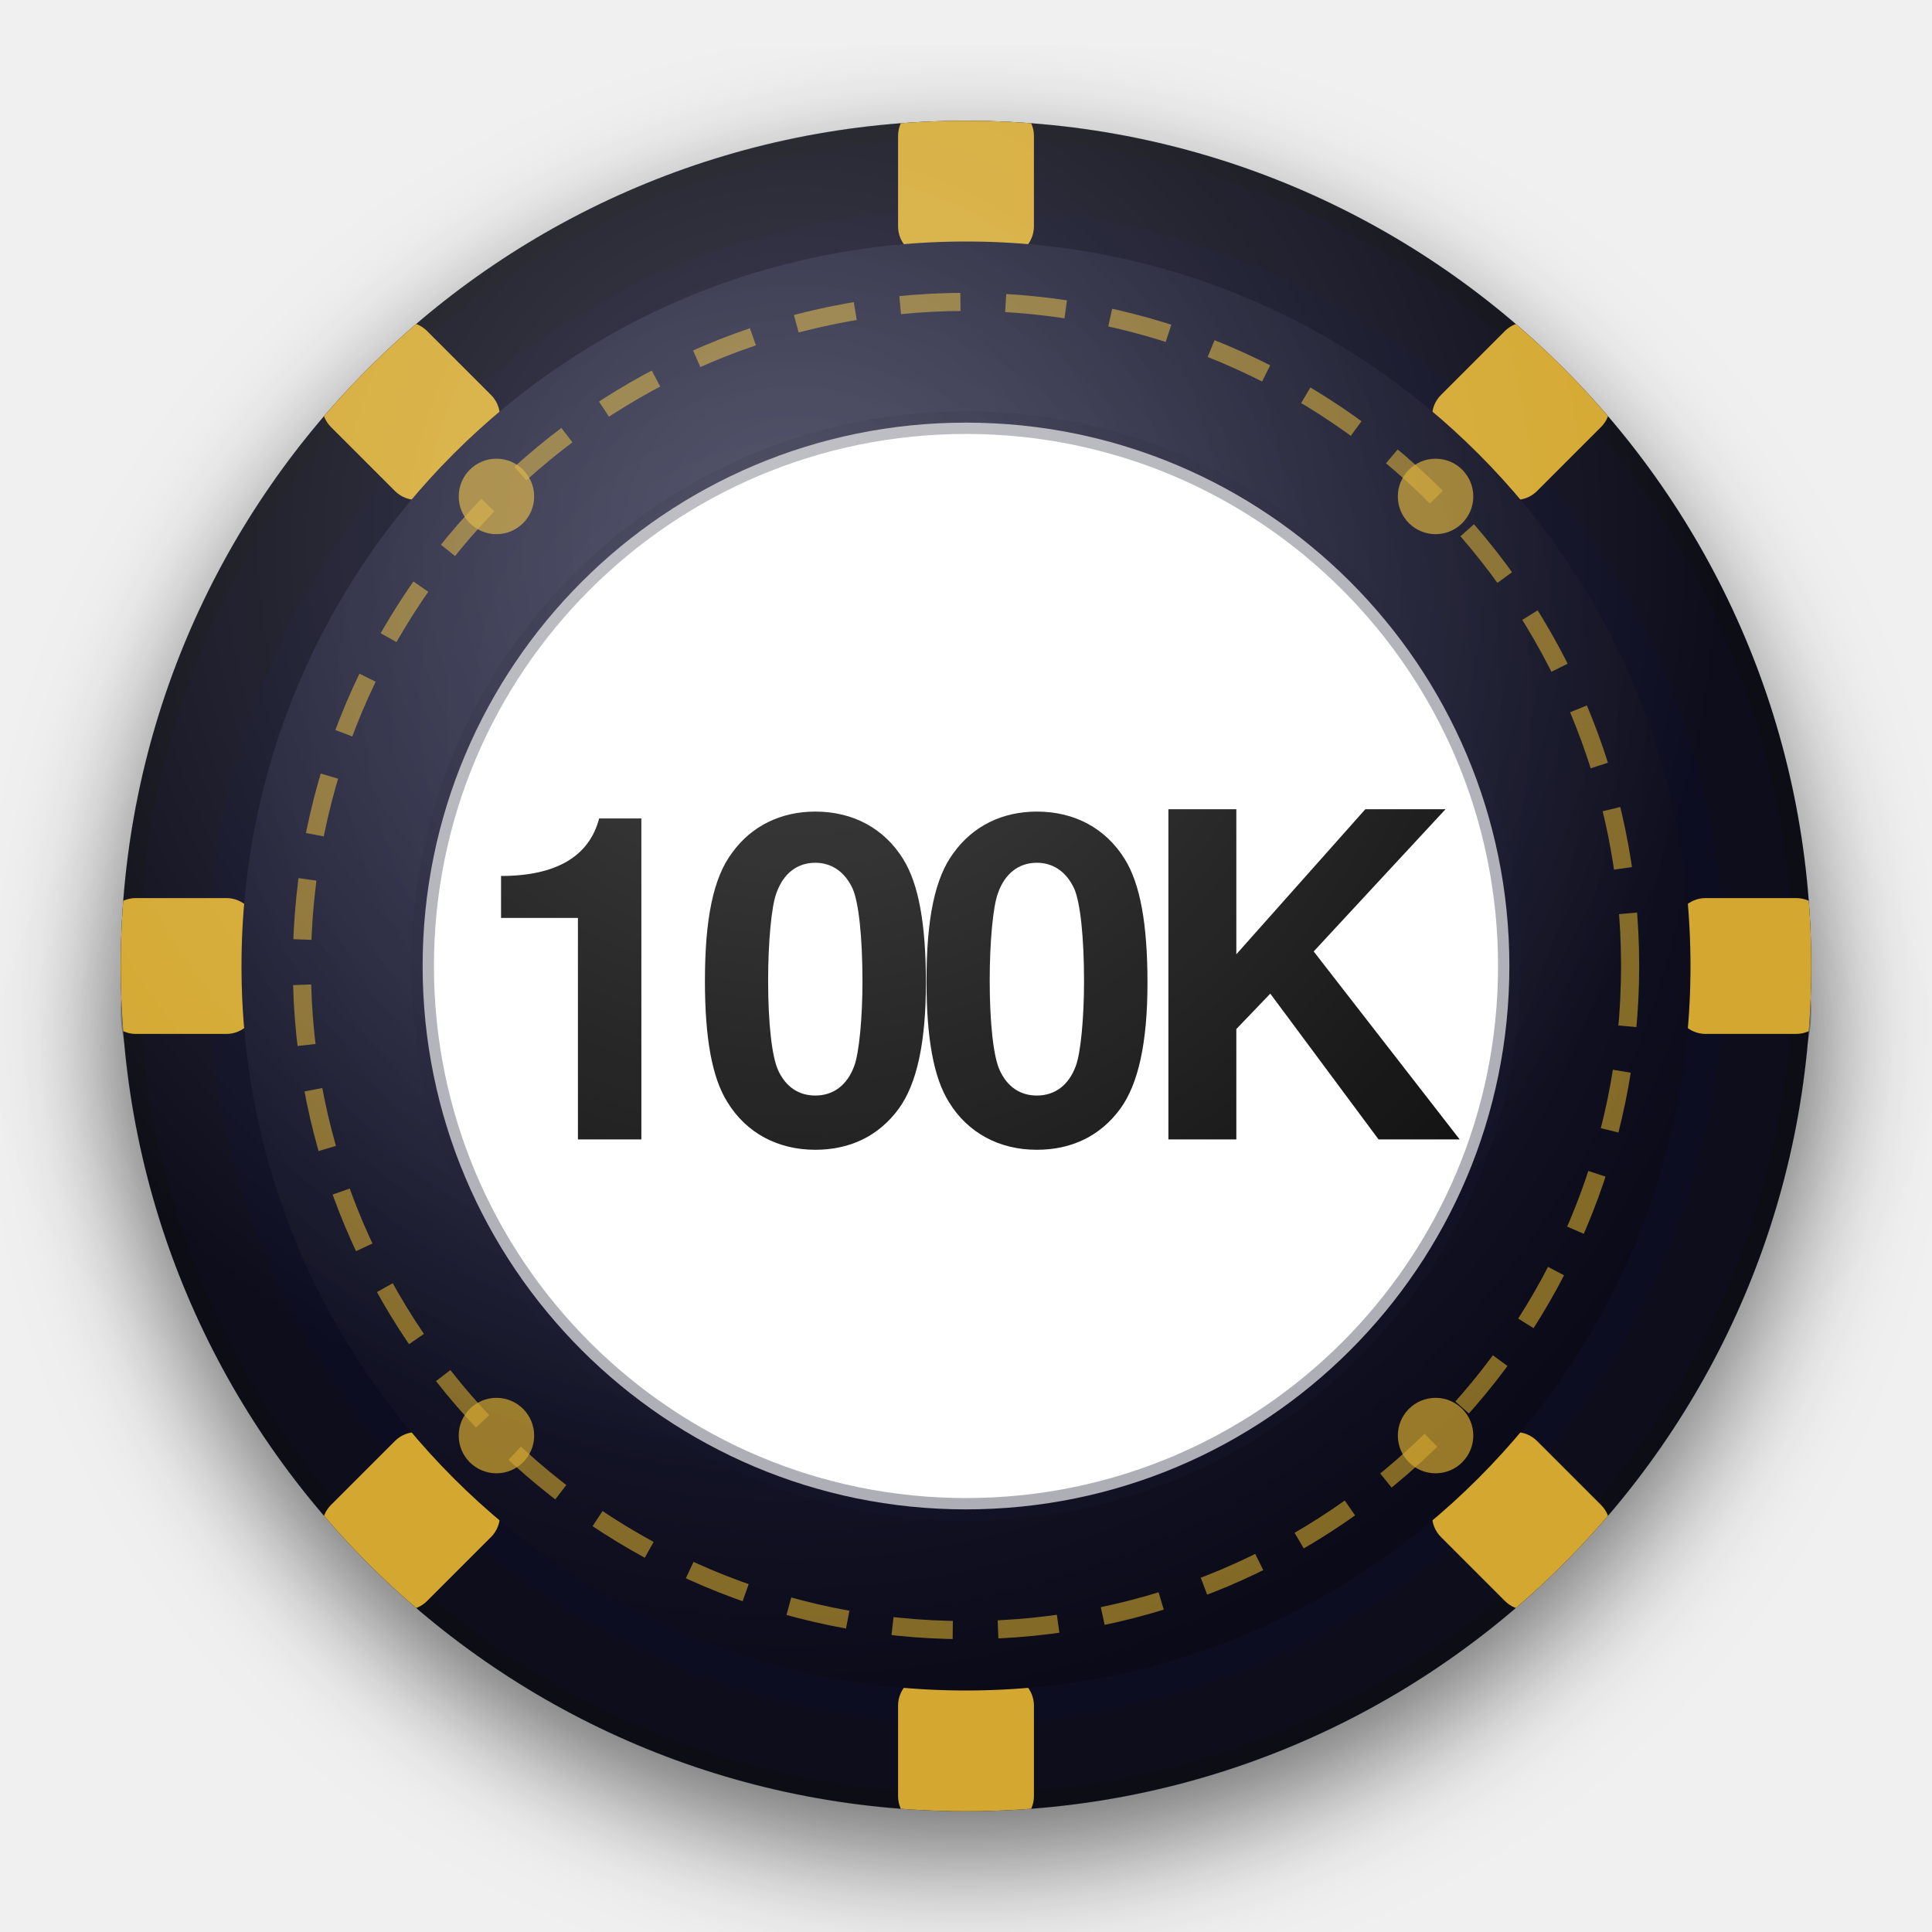
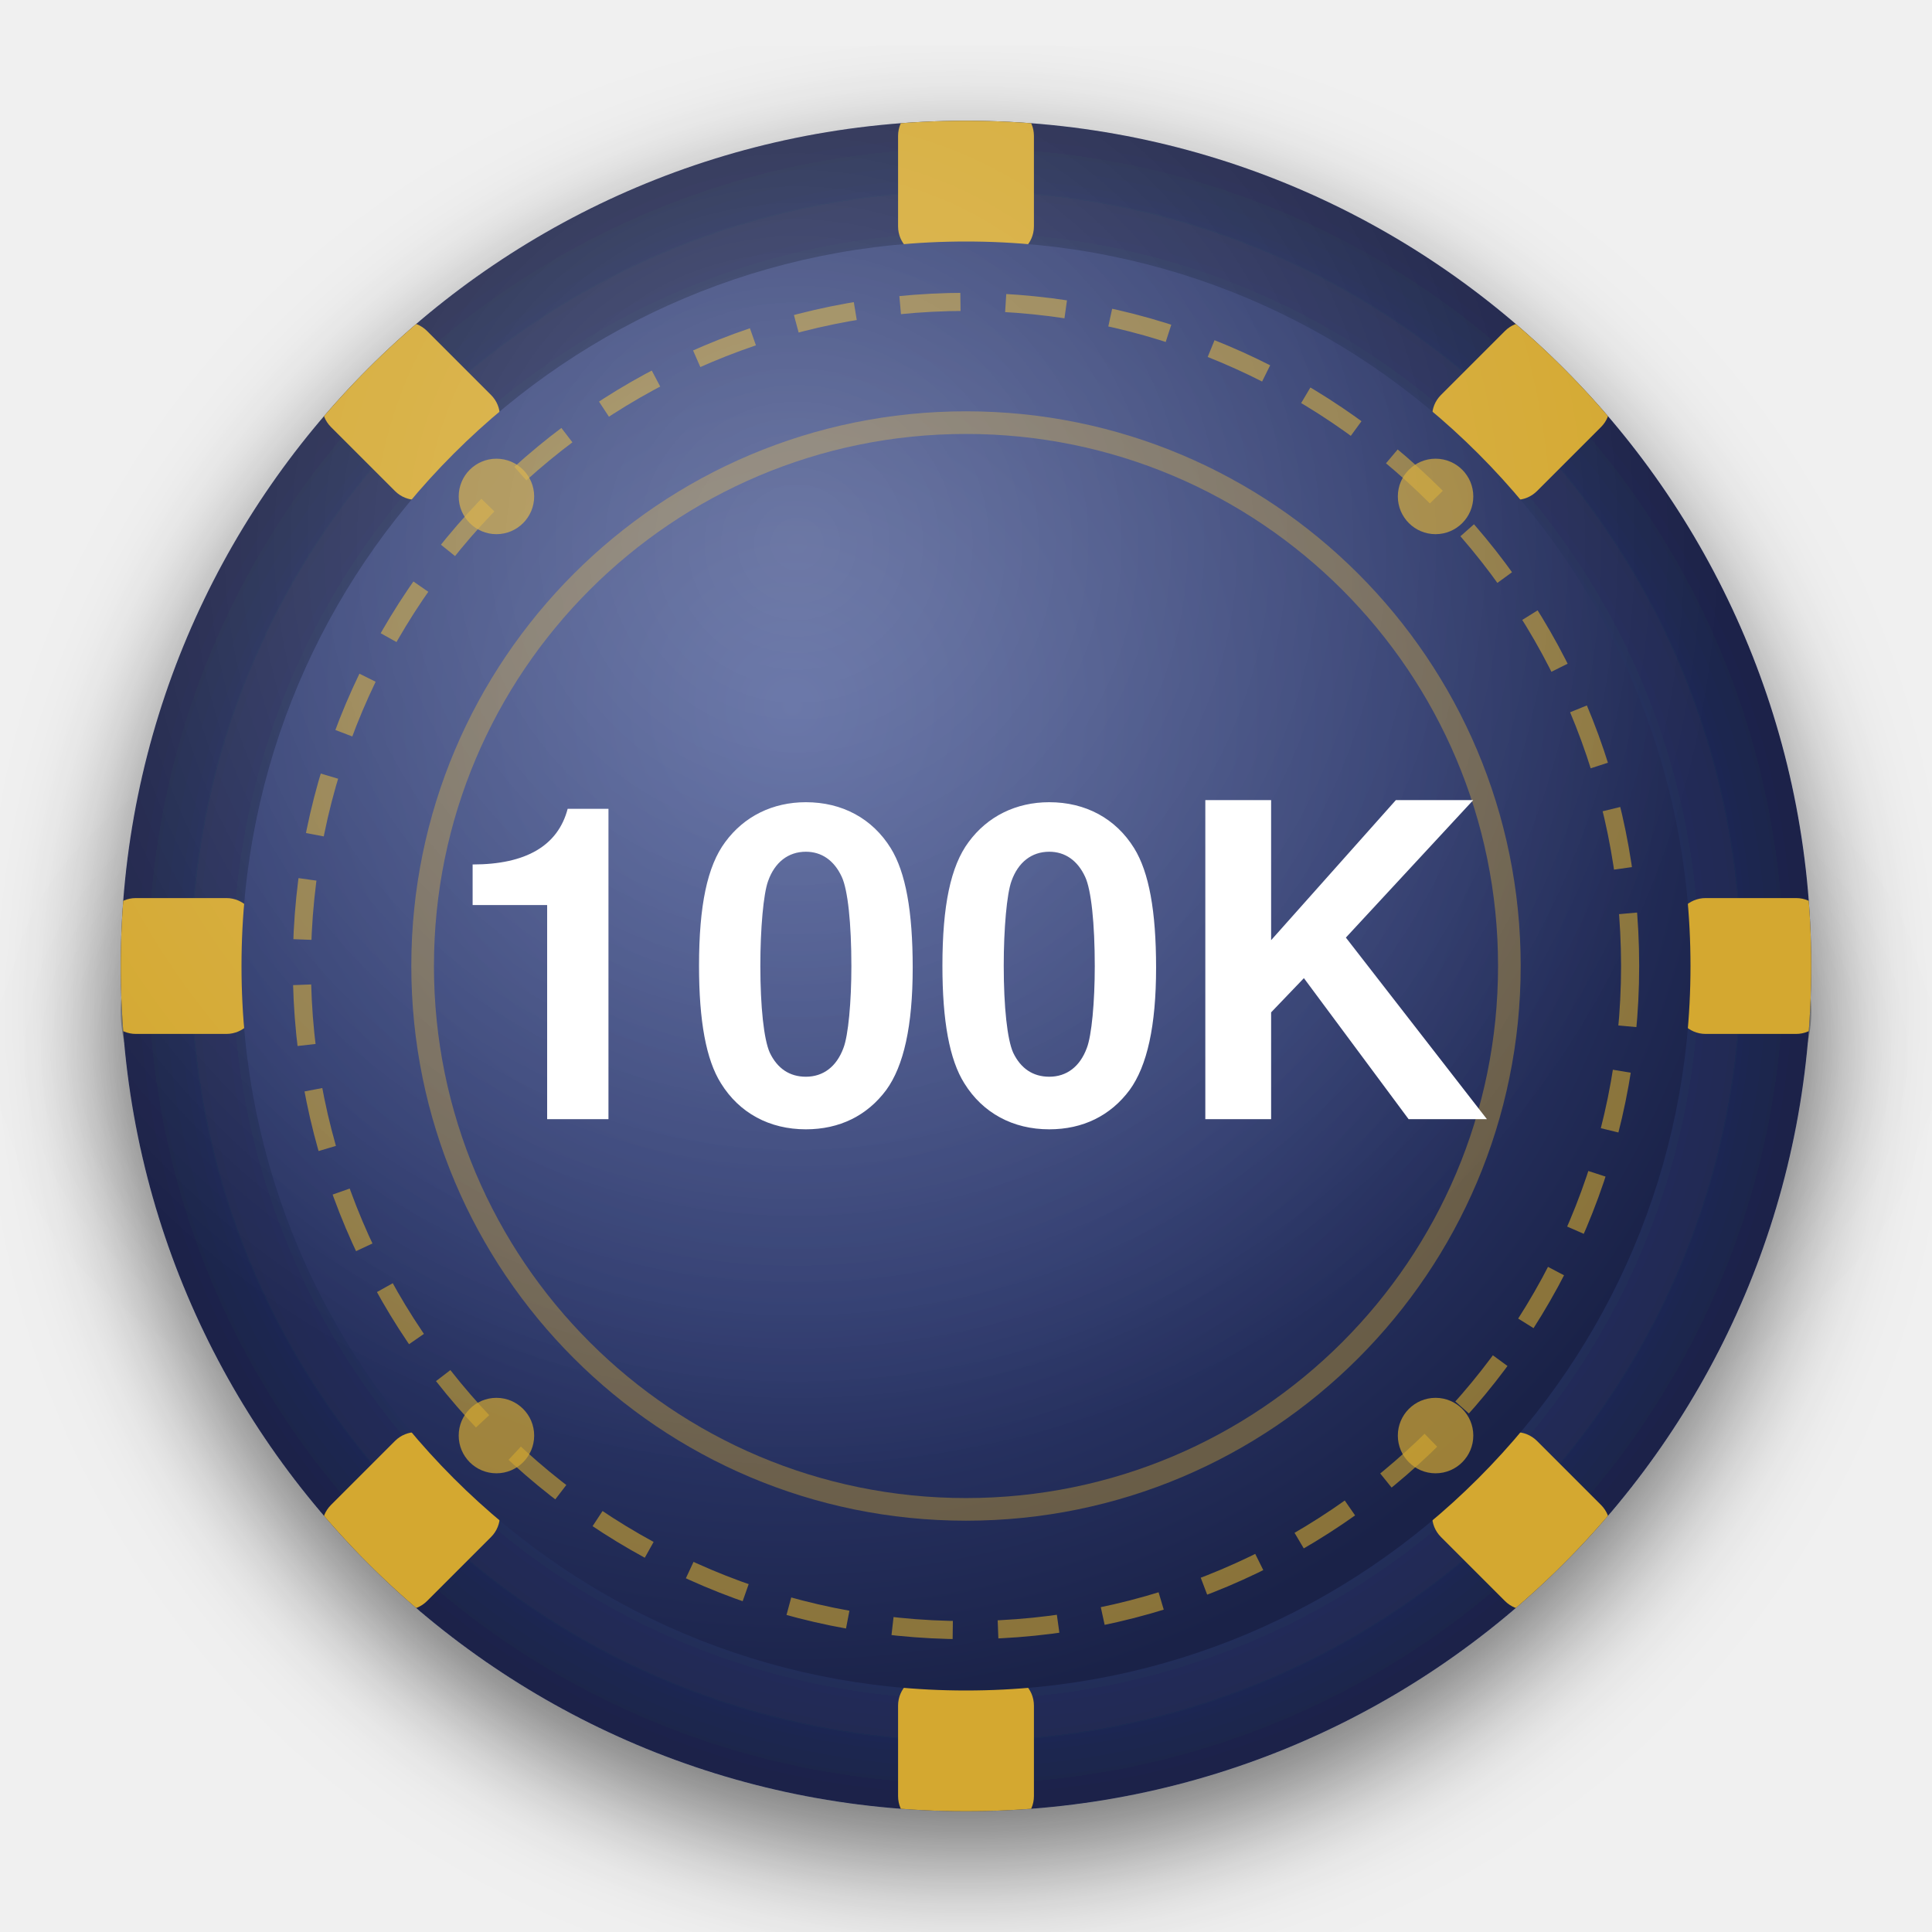
<svg xmlns="http://www.w3.org/2000/svg" width="128" height="128" viewBox="0 0 128 128">
  <defs>
    <radialGradient id="gBody" cx="38%" cy="32%" r="70%">
-       <stop offset="0%" stop-color="#2E2E50" />
-       <stop offset="60%" stop-color="#18182E" />
-       <stop offset="100%" stop-color="#0A0A18" />
+       <stop offset="0%" stop-color="#4A5A96" />
+       <stop offset="60%" stop-color="#2E3A6E" />
+       <stop offset="100%" stop-color="#1A2248" />
    </radialGradient>
    <radialGradient id="gRim" cx="50%" cy="50%" r="50%">
-       <stop offset="70%" stop-color="#18182E" />
-       <stop offset="100%" stop-color="#0A0A18" />
+       <stop offset="70%" stop-color="#2E3A6E" />
+       <stop offset="100%" stop-color="#1A2248" />
    </radialGradient>
    <radialGradient id="gSheen" cx="40%" cy="25%" r="55%">
      <stop offset="0%" stop-color="rgba(255,255,255,0.22)" />
      <stop offset="100%" stop-color="rgba(255,255,255,0)" />
    </radialGradient>
    <clipPath id="outerClip">
      <circle cx="64" cy="64" r="56" />
    </clipPath>
    <filter id="shadow" x="-15%" y="-10%" width="130%" height="135%">
      <feDropShadow dx="0" dy="3" stdDeviation="4" flood-color="rgba(0,0,0,0.55)" />
    </filter>
  </defs>
  <ellipse cx="64" cy="67" rx="56" ry="22.4" fill="rgba(0,0,0,0.30)" filter="url(#shadow)" />
  <circle cx="64" cy="64" r="56" fill="url(#gRim)" filter="url(#shadow)" />
  <g clip-path="url(#outerClip)">
    <rect x="59.5" y="7" width="9" height="10" fill="#D4A830" rx="2" transform="rotate(0, 64, 64)" />
    <rect x="59.5" y="7" width="9" height="10" fill="#D4A830" rx="2" transform="rotate(45, 64, 64)" />
    <rect x="59.5" y="7" width="9" height="10" fill="#D4A830" rx="2" transform="rotate(90, 64, 64)" />
    <rect x="59.5" y="7" width="9" height="10" fill="#D4A830" rx="2" transform="rotate(135, 64, 64)" />
    <rect x="59.5" y="7" width="9" height="10" fill="#D4A830" rx="2" transform="rotate(180, 64, 64)" />
    <rect x="59.5" y="7" width="9" height="10" fill="#D4A830" rx="2" transform="rotate(225, 64, 64)" />
    <rect x="59.5" y="7" width="9" height="10" fill="#D4A830" rx="2" transform="rotate(270, 64, 64)" />
    <rect x="59.5" y="7" width="9" height="10" fill="#D4A830" rx="2" transform="rotate(315, 64, 64)" />
  </g>
  <circle cx="64" cy="64" r="48" fill="url(#gBody)" />
  <circle cx="64" cy="64" r="44" fill="none" stroke="#D4A830" stroke-width="1.2" stroke-opacity="0.6" stroke-dasharray="4 3" />
  <circle cx="95.11" cy="95.11" r="2.5" fill="#D4A830" opacity="0.7" />
  <circle cx="32.89" cy="95.11" r="2.5" fill="#D4A830" opacity="0.7" />
  <circle cx="32.89" cy="32.89" r="2.5" fill="#D4A830" opacity="0.7" />
  <circle cx="95.11" cy="32.89" r="2.5" fill="#D4A830" opacity="0.7" />
-   <circle cx="64" cy="64" r="36" fill="#FFFFFF" />
-   <circle cx="64" cy="64" r="36" fill="none" stroke="#18182E" stroke-width="1.5" stroke-opacity="0.35" />
-   <text x="64" y="65" text-anchor="middle" dominant-baseline="middle" font-family="'Helvetica Neue', Helvetica, Arial, sans-serif" font-weight="700" font-size="30" fill="#111111" letter-spacing="-2">100K</text>
+   <circle cx="64" cy="64" r="36" fill="none" stroke="#D4A830" stroke-width="1.5" stroke-opacity="0.4" />
+   <text x="64" y="64" dy="0.35em" text-anchor="middle" font-family="'Helvetica Neue', Helvetica, Arial, sans-serif" font-weight="700" font-size="29" fill="#FFFFFF">100K</text>
  <circle cx="64" cy="64" r="56" fill="url(#gSheen)" clip-path="url(#outerClip)" />
</svg>
